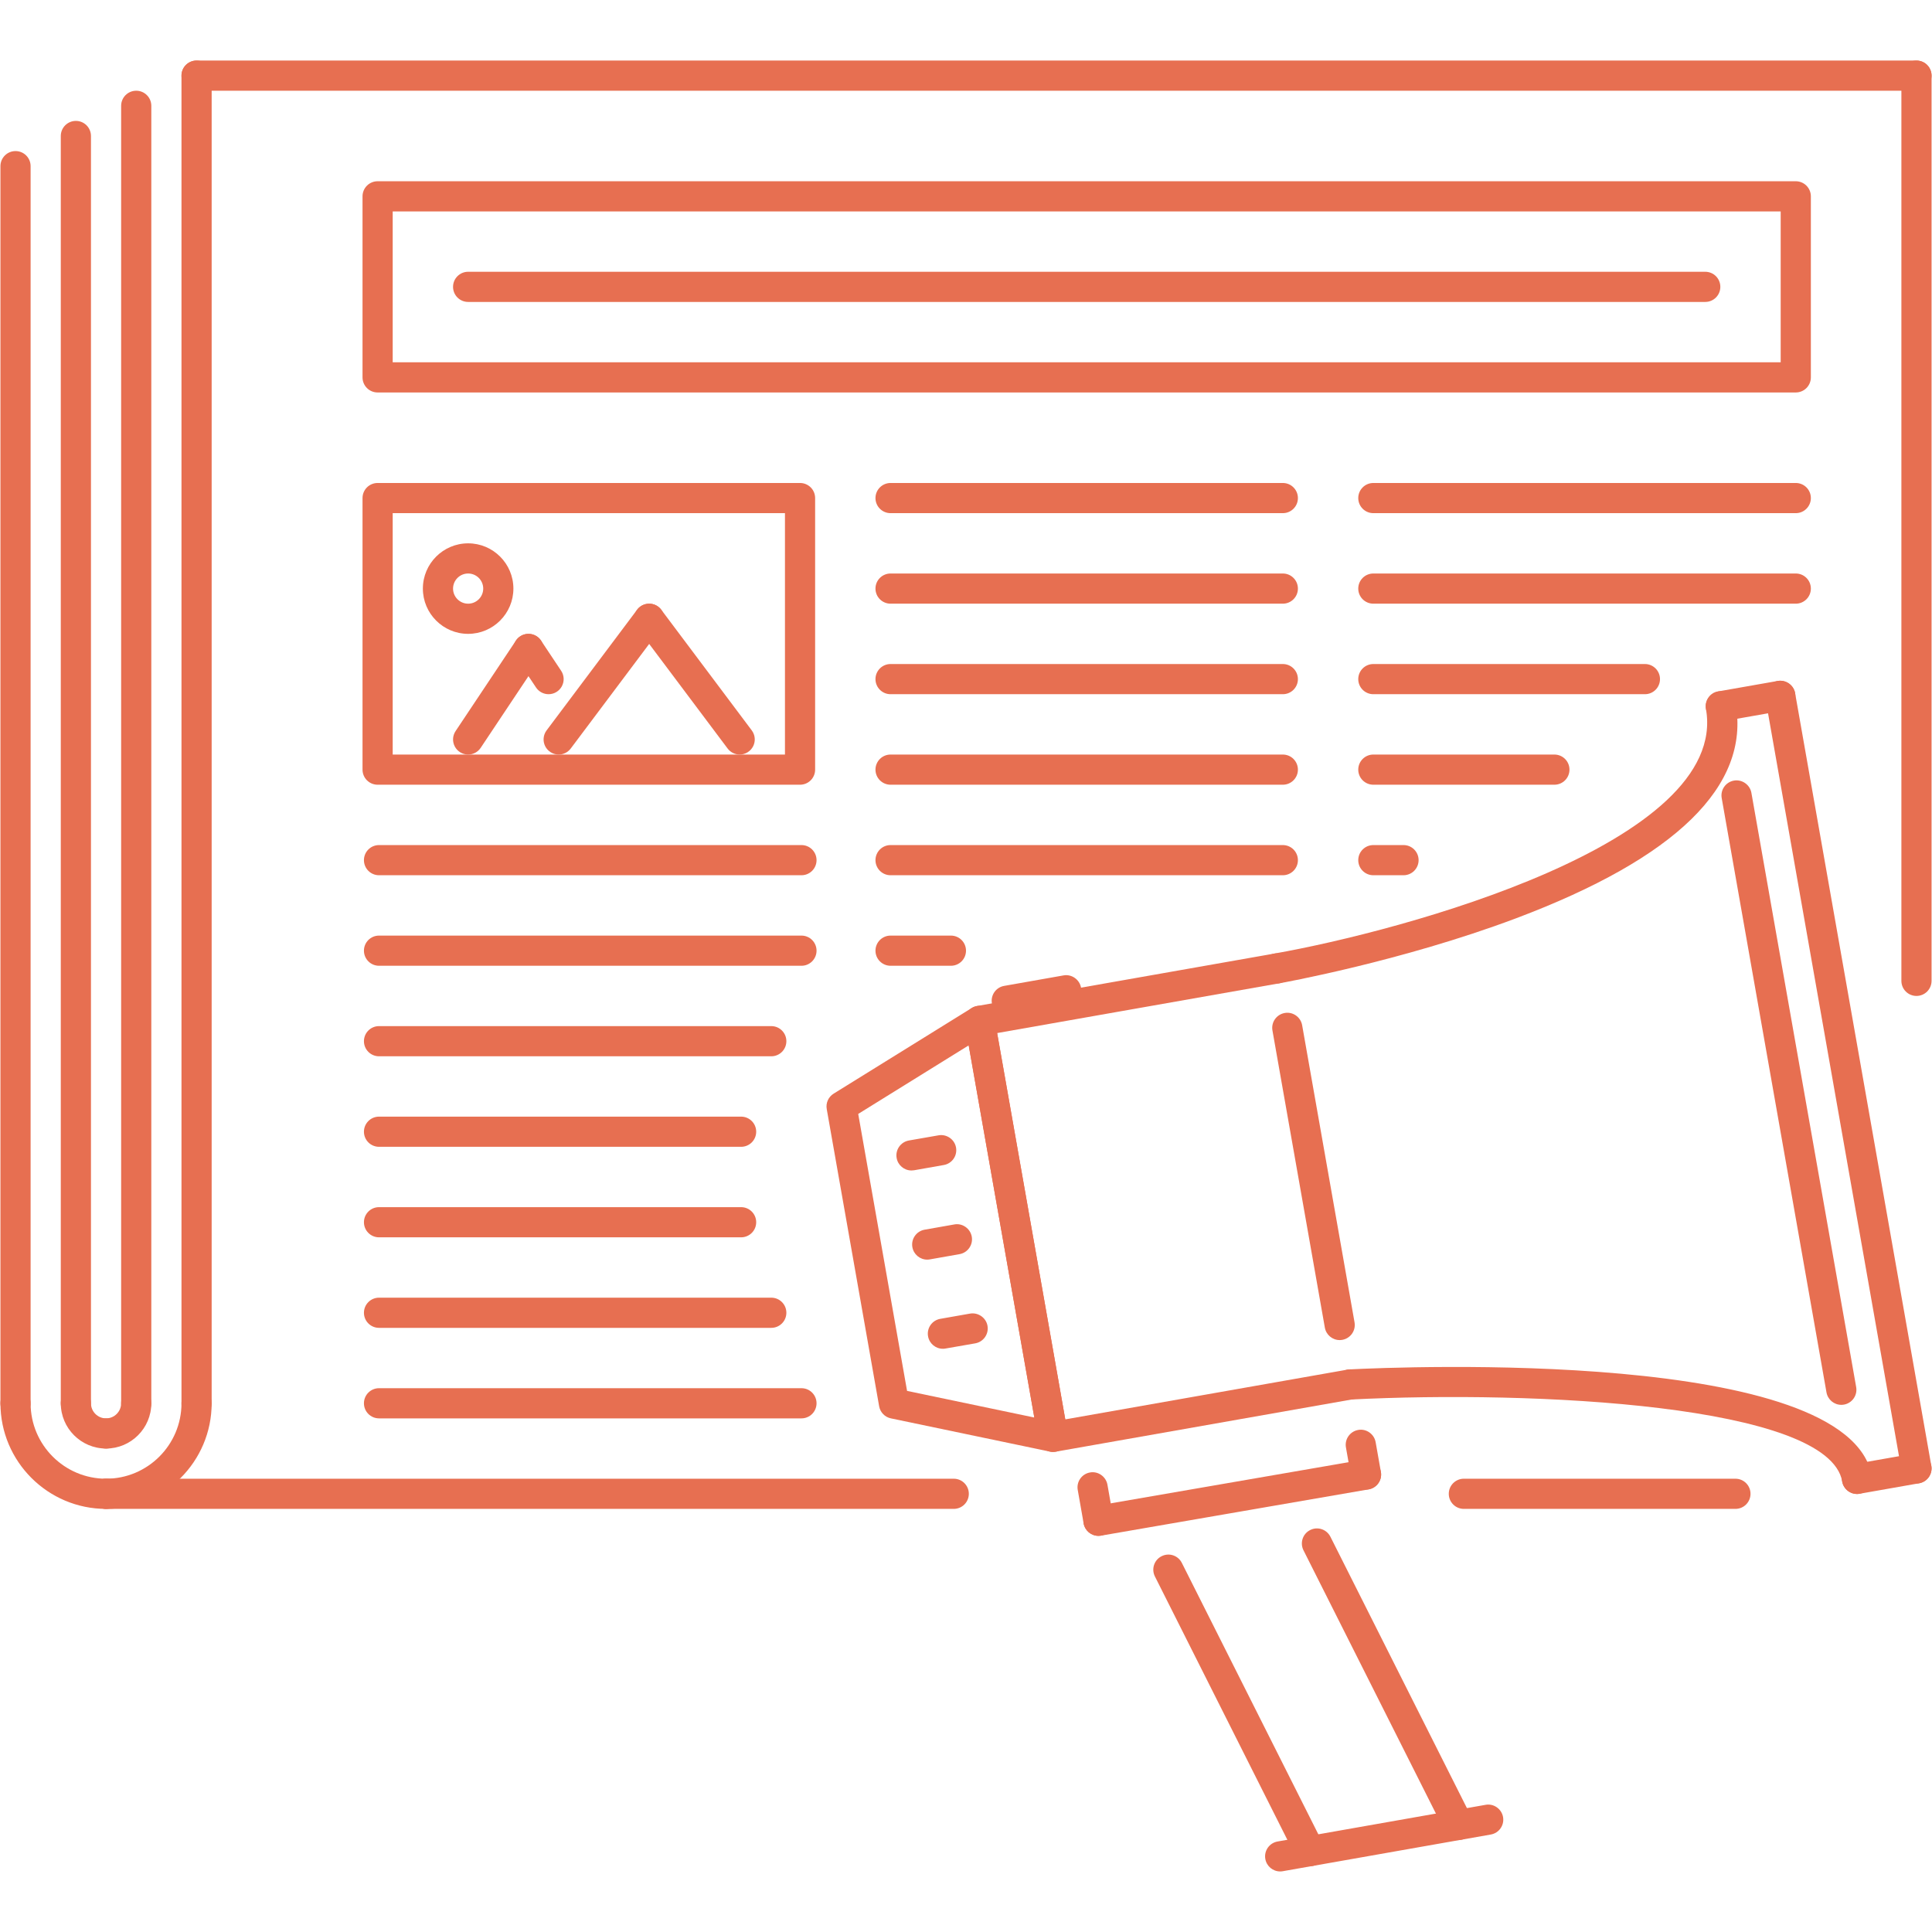
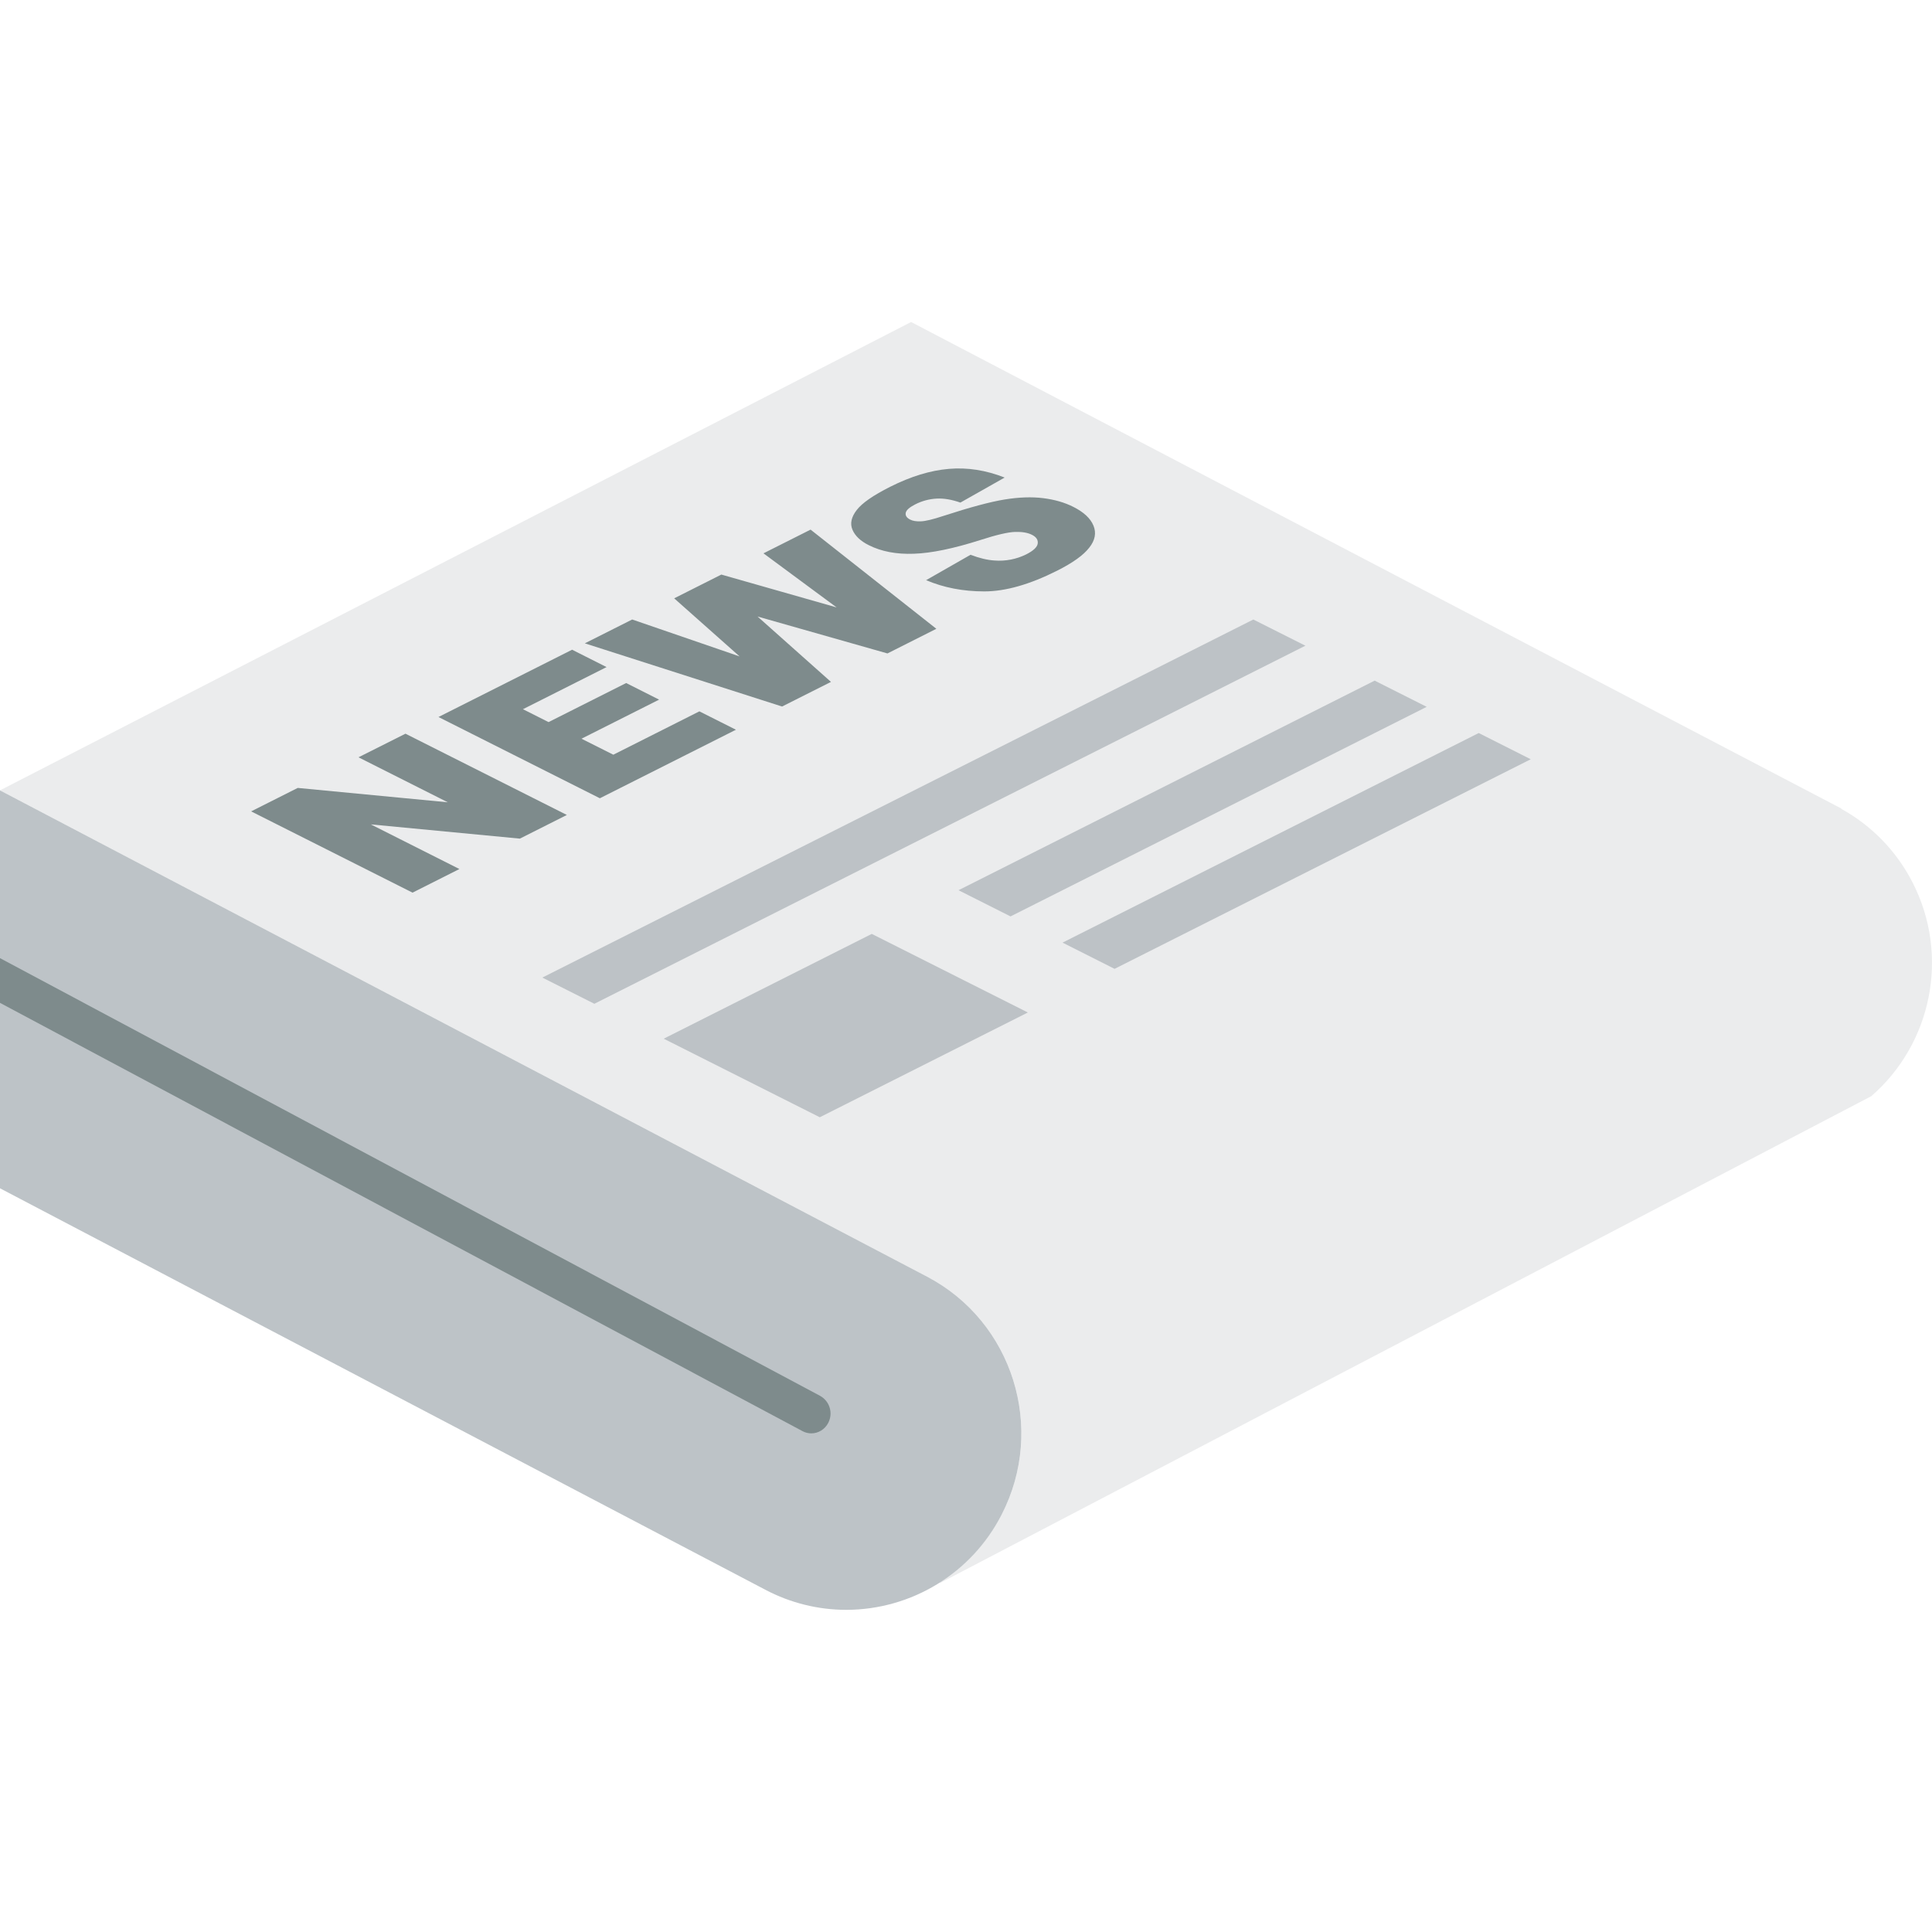
- <svg xmlns="http://www.w3.org/2000/svg" width="800px" height="800px" viewBox="0 0 1024 1024" fill="#e76f51" class="icon" version="1.1">
-   <path d="M975.928 744.598a8.006 8.006 0 0 1-7.856-6.608l-55.538-314.996a7.998 7.998 0 0 1 6.482-9.262c4.216-0.774 8.48 2.124 9.26 6.48l55.54 314.998a8.002 8.002 0 0 1-7.888 9.388zM984.268 791.84a7.99 7.99 0 0 1-7.856-6.606c-7.214-40.824-163.534-48.354-260.38-43.464-4.826 0.218-8.184-3.186-8.386-7.59a7.974 7.974 0 0 1 7.574-8.372c27.098-1.376 264.926-11.34 276.938 56.646a7.992 7.992 0 0 1-6.482 9.26c-0.47 0.094-0.94 0.126-1.408 0.126z" fill="" />
-   <path d="M676.722 521.292a8 8 0 0 1-7.858-6.606 8 8 0 0 1 6.482-9.264c67.906-11.994 241.374-58.66 228.848-129.69a7.998 7.998 0 0 1 6.48-9.262c4.25-0.774 8.496 2.124 9.262 6.48 7.686 43.528-31.5 81.814-116.46 113.792-60.91 22.918-124.708 34.312-125.35 34.422a7.408 7.408 0 0 1-1.404 0.128z" fill="" />
-   <path d="M912.05 382.34a7.992 7.992 0 0 1-7.856-6.614 7.998 7.998 0 0 1 6.48-9.262l31.518-5.544c4.28-0.688 8.512 2.14 9.262 6.498a7.996 7.996 0 0 1-6.482 9.262l-31.516 5.542a8.534 8.534 0 0 1-1.406 0.118z" fill="" />
-   <path d="M1015.754 786.296a8.006 8.006 0 0 1-7.856-6.608l-72.186-409.5a7.996 7.996 0 0 1 6.48-9.262c4.28-0.774 8.496 2.124 9.262 6.482l72.186 409.5a8 8 0 0 1-7.886 9.388z" fill="" />
-   <path d="M984.268 791.84a7.992 7.992 0 0 1-1.374-15.868l31.484-5.542c4.232-0.812 8.48 2.108 9.262 6.48a8 8 0 0 1-6.48 9.262l-31.486 5.542a7.112 7.112 0 0 1-1.406 0.126zM558.12 769.554a8.006 8.006 0 0 1-7.856-6.608l-38.888-220.492a7.912 7.912 0 0 1 1.328-5.966 7.86 7.86 0 0 1 5.154-3.294l157.49-27.77c4.232-0.794 8.48 2.124 9.262 6.482a7.998 7.998 0 0 1-6.482 9.262l-149.62 26.378 36.11 204.75 149.62-26.378c4.28-0.796 8.496 2.124 9.26 6.48a8 8 0 0 1-6.48 9.262l-157.49 27.77c-0.472 0.078-0.94 0.124-1.408 0.124z" fill="" />
-   <path d="M558.134 769.554a7.24 7.24 0 0 1-1.638-0.172l-84.306-17.618a7.96 7.96 0 0 1-6.23-6.436l-27.77-157.49a7.974 7.974 0 0 1 3.656-8.184l73.184-45.384a8.13 8.13 0 0 1 7.482-0.5 7.966 7.966 0 0 1 4.606 5.904l38.888 220.492a7.944 7.944 0 0 1-2.31 7.122 7.934 7.934 0 0 1-5.562 2.266z m-77.37-32.346l67.44 14.104-34.782-197.238-58.552 36.328 25.894 146.806zM710.05 710.27a8.004 8.004 0 0 1-7.856-6.608l-27.77-157.49a8 8 0 0 1 6.48-9.262c4.282-0.796 8.496 2.11 9.262 6.482l27.77 157.49a8 8 0 0 1-7.886 9.388z" fill="" />
-   <path d="M483.092 620.374a7.98 7.98 0 0 1-7.856-6.608 8.016 8.016 0 0 1 6.48-9.278l15.744-2.748c4.28-0.75 8.496 2.124 9.26 6.498a7.974 7.974 0 0 1-6.48 9.244l-15.744 2.782a10.708 10.708 0 0 1-1.404 0.11zM499.74 714.876a7.98 7.98 0 0 1-7.856-6.622 7.974 7.974 0 0 1 6.496-9.246l15.776-2.78c4.278-0.718 8.48 2.154 9.244 6.496a8.014 8.014 0 0 1-6.496 9.278l-15.774 2.748a6.954 6.954 0 0 1-1.39 0.126zM491.432 667.632a8.006 8.006 0 0 1-7.856-6.608 8 8 0 0 1 6.48-9.262l15.744-2.78c4.216-0.812 8.482 2.11 9.26 6.48a8 8 0 0 1-6.48 9.262l-15.744 2.782c-0.466 0.08-0.936 0.126-1.404 0.126zM533.6 538.41a7.994 7.994 0 0 1-1.376-15.868l31.486-5.56c4.216-0.774 8.48 2.124 9.262 6.48a7.998 7.998 0 0 1-6.482 9.262l-31.484 5.56c-0.468 0.08-0.938 0.126-1.406 0.126zM773.038 975.242a7.982 7.982 0 0 1-7.138-4.406l-75.028-149.148c-1.984-3.954-0.406-8.762 3.544-10.73 3.904-2 8.73-0.422 10.73 3.544l75.028 149.15c1.984 3.952 0.406 8.762-3.544 10.73a7.8 7.8 0 0 1-3.592 0.86zM694.292 989.14a7.98 7.98 0 0 1-7.136-4.404l-75.03-149.182c-1.982-3.952-0.404-8.762 3.546-10.728 3.92-2 8.73-0.438 10.728 3.544l75.03 149.182c1.982 3.952 0.406 8.762-3.546 10.728a7.764 7.764 0 0 1-3.592 0.86z" fill="" />
-   <path d="M678.502 991.906a7.992 7.992 0 0 1-7.856-6.608 7.992 7.992 0 0 1 6.48-9.262l110.264-19.444c4.246-0.796 8.48 2.108 9.26 6.48a8 8 0 0 1-6.48 9.262l-110.262 19.446a6.964 6.964 0 0 1-1.406 0.126zM582.204 814.034a8 8 0 0 1-7.856-6.606l-3.124-17.726a7.992 7.992 0 0 1 6.482-9.262c4.232-0.812 8.48 2.124 9.26 6.482l3.124 17.726a8 8 0 0 1-7.886 9.386z" fill="" />
-   <path d="M582.204 814.034a8.004 8.004 0 0 1-7.872-6.636 8.01 8.01 0 0 1 6.528-9.246l141.81-24.52a8.08 8.08 0 0 1 9.244 6.528 8.01 8.01 0 0 1-6.528 9.246l-141.81 24.52c-0.452 0.06-0.92 0.108-1.372 0.108z" fill="" />
-   <path d="M724.012 789.514a8.004 8.004 0 0 1-7.856-6.608l-2.78-15.742a8 8 0 0 1 6.48-9.262c4.264-0.796 8.496 2.124 9.262 6.482l2.78 15.742a8 8 0 0 1-7.886 9.388zM1015.77 527.868a7.99 7.99 0 0 1-7.996-7.996V40.092c0-4.42 3.576-7.998 7.996-7.998s7.996 3.578 7.996 7.998v479.78a7.99 7.99 0 0 1-7.996 7.996zM104.186 751.766a7.992 7.992 0 0 1-7.996-7.996V40.092a7.994 7.994 0 0 1 7.996-7.998 7.994 7.994 0 0 1 7.998 7.998v703.678a7.992 7.992 0 0 1-7.998 7.996z" fill="" />
-   <path d="M56.208 799.742a7.99 7.99 0 0 1-7.996-7.996 7.992 7.992 0 0 1 7.996-7.996c22.052 0 39.982-17.93 39.982-39.98a7.992 7.992 0 0 1 7.996-7.996 7.992 7.992 0 0 1 7.998 7.996c0 30.858-25.114 55.972-55.976 55.972z" fill="" />
-   <path d="M56.208 799.742c-30.862 0-55.974-25.114-55.974-55.972 0-4.42 3.576-7.996 7.996-7.996s7.996 3.576 7.996 7.996c0 22.05 17.93 39.98 39.982 39.98a7.992 7.992 0 0 1 7.996 7.996 7.988 7.988 0 0 1-7.996 7.996z" fill="" />
-   <path d="M8.23 751.766a7.99 7.99 0 0 1-7.996-7.996V88.068c0-4.42 3.576-7.996 7.996-7.996s7.996 3.576 7.996 7.996v655.702a7.99 7.99 0 0 1-7.996 7.996zM72.202 751.766a7.99 7.99 0 0 1-7.996-7.996V56.084c0-4.42 3.576-7.996 7.996-7.996s7.996 3.576 7.996 7.996v687.686a7.99 7.99 0 0 1-7.996 7.996zM40.216 751.766a7.992 7.992 0 0 1-7.996-7.996V72.076a7.992 7.992 0 0 1 7.996-7.996 7.992 7.992 0 0 1 7.998 7.996v671.694a7.994 7.994 0 0 1-7.998 7.996z" fill="" />
-   <path d="M56.208 767.758c-4.42 0-7.996-3.576-7.996-7.996s3.576-7.996 7.996-7.996a8.012 8.012 0 0 0 7.996-7.996c0-4.42 3.576-7.996 7.996-7.996s7.996 3.576 7.996 7.996c0.002 13.226-10.758 23.988-23.988 23.988z" fill="" />
-   <path d="M56.208 767.758c-13.228 0-23.99-10.762-23.99-23.988a7.992 7.992 0 0 1 7.996-7.996 7.992 7.992 0 0 1 7.998 7.996 8.012 8.012 0 0 0 7.996 7.996c4.42 0 7.996 3.576 7.996 7.996s-3.576 7.996-7.996 7.996zM505.502 799.742H56.208a7.99 7.99 0 0 1-7.996-7.996 7.992 7.992 0 0 1 7.996-7.996h449.294a7.994 7.994 0 0 1 7.998 7.996 7.992 7.992 0 0 1-7.998 7.996zM1015.77 48.088H104.186a7.994 7.994 0 0 1-7.996-7.996 7.994 7.994 0 0 1 7.996-7.998h911.584a7.992 7.992 0 0 1 7.996 7.998 7.992 7.992 0 0 1-7.996 7.996zM951.798 208.014H200.142a7.99 7.99 0 0 1-7.996-7.996V104.062a7.992 7.992 0 0 1 7.996-7.998h751.656a7.992 7.992 0 0 1 7.996 7.998v95.956a7.99 7.99 0 0 1-7.996 7.996z m-743.66-15.992h735.664V112.058H208.138v79.964z" fill="" />
-   <path d="M903.82 160.036H248.12c-4.42 0-7.996-3.576-7.996-7.996s3.576-7.996 7.996-7.996h655.7c4.42 0 7.996 3.576 7.996 7.996s-3.576 7.996-7.996 7.996zM919.812 799.742h-143.934a7.99 7.99 0 0 1-7.996-7.996 7.992 7.992 0 0 1 7.996-7.996h143.934a7.99 7.99 0 0 1 7.996 7.996 7.988 7.988 0 0 1-7.996 7.996zM424.042 415.918h-223.9a7.99 7.99 0 0 1-7.996-7.996v-143.934a7.99 7.99 0 0 1 7.996-7.996H424.04a7.992 7.992 0 0 1 7.996 7.996v143.934a7.99 7.99 0 0 1-7.994 7.996z m-215.904-15.992h207.906v-127.942H208.138v127.942z" fill="" />
-   <path d="M296.1 399.926a8.008 8.008 0 0 1-6.404-12.792l47.978-63.97a8.014 8.014 0 0 1 11.198-1.6 8.006 8.006 0 0 1 1.61 11.19l-47.978 63.97a8 8 0 0 1-6.404 3.202z" fill="" />
-   <path d="M392.054 399.926a7.992 7.992 0 0 1-6.402-3.202l-47.978-63.97a8.004 8.004 0 0 1 1.608-11.19 7.996 7.996 0 0 1 11.198 1.6l47.978 63.97a8.008 8.008 0 0 1-6.404 12.792zM248.122 399.926a7.998 7.998 0 0 1-6.654-12.432l31.986-47.978a8.008 8.008 0 0 1 11.088-2.216 7.998 7.998 0 0 1 2.218 11.088l-31.986 47.978a7.992 7.992 0 0 1-6.652 3.56z" fill="" />
-   <path d="M290.758 367.942a7.994 7.994 0 0 1-6.654-3.56l-10.652-15.994a7.994 7.994 0 0 1 2.218-11.088c3.638-2.454 8.622-1.46 11.088 2.216l10.65 15.994a7.994 7.994 0 0 1-6.65 12.432zM248.122 335.956c-13.228 0-23.99-10.76-23.99-23.988s10.76-23.99 23.99-23.99 23.988 10.762 23.988 23.99-10.76 23.988-23.988 23.988z m0-31.986c-4.404 0-7.996 3.584-7.996 7.996s3.592 7.996 7.996 7.996 7.996-3.584 7.996-7.996-3.592-7.996-7.996-7.996z" fill="" />
-   <path d="M679.924 271.984H472.018c-4.42 0-7.998-3.576-7.998-7.996s3.578-7.996 7.998-7.996h207.906c4.42 0 7.996 3.576 7.996 7.996s-3.576 7.996-7.996 7.996z" fill="" />
-   <path d="M679.924 319.962H472.018c-4.42 0-7.998-3.576-7.998-7.996s3.578-7.996 7.998-7.996h207.906c4.42 0 7.996 3.576 7.996 7.996s-3.576 7.996-7.996 7.996z" fill="" />
-   <path d="M679.924 367.942H472.018c-4.42 0-7.998-3.576-7.998-7.996s3.578-7.998 7.998-7.998h207.906c4.42 0 7.996 3.578 7.996 7.998s-3.576 7.996-7.996 7.996z" fill="" />
-   <path d="M679.924 415.918H472.018c-4.42 0-7.998-3.576-7.998-7.996s3.578-7.996 7.998-7.996h207.906c4.42 0 7.996 3.576 7.996 7.996s-3.576 7.996-7.996 7.996z" fill="" />
-   <path d="M679.924 463.896H472.018c-4.42 0-7.998-3.576-7.998-7.996s3.578-7.996 7.998-7.996h207.906c4.42 0 7.996 3.576 7.996 7.996s-3.576 7.996-7.996 7.996z" fill="" />
-   <path d="M504.004 511.876h-31.986c-4.42 0-7.998-3.576-7.998-7.996s3.578-7.996 7.998-7.996h31.986c4.42 0 7.996 3.576 7.996 7.996s-3.576 7.996-7.996 7.996z" fill="" />
-   <path d="M424.79 463.896H200.892c-4.42 0-7.996-3.576-7.996-7.996s3.576-7.996 7.996-7.996h223.898c4.42 0 7.996 3.576 7.996 7.996s-3.576 7.996-7.996 7.996z" fill="" />
-   <path d="M392.804 655.808h-191.912c-4.42 0-7.996-3.576-7.996-7.996s3.576-7.996 7.996-7.996h191.912c4.42 0 7.996 3.576 7.996 7.996s-3.576 7.996-7.996 7.996z" fill="" />
-   <path d="M408.796 703.788H200.892c-4.42 0-7.996-3.576-7.996-7.996s3.576-7.996 7.996-7.996h207.904c4.42 0 7.996 3.576 7.996 7.996s-3.576 7.996-7.996 7.996z" fill="" />
-   <path d="M424.79 751.766H200.892c-4.42 0-7.996-3.576-7.996-7.996s3.576-7.996 7.996-7.996h223.898c4.42 0 7.996 3.576 7.996 7.996s-3.576 7.996-7.996 7.996z" fill="" />
-   <path d="M424.79 511.876H200.892c-4.42 0-7.996-3.576-7.996-7.996s3.576-7.996 7.996-7.996h223.898c4.42 0 7.996 3.576 7.996 7.996s-3.576 7.996-7.996 7.996z" fill="" />
-   <path d="M408.796 559.854H200.892c-4.42 0-7.996-3.576-7.996-7.996s3.576-7.998 7.996-7.998h207.904c4.42 0 7.996 3.578 7.996 7.998s-3.576 7.996-7.996 7.996z" fill="" />
-   <path d="M392.804 607.832h-191.912a7.992 7.992 0 0 1-7.996-7.996 7.992 7.992 0 0 1 7.996-7.998h191.912a7.992 7.992 0 0 1 7.996 7.998 7.992 7.992 0 0 1-7.996 7.996z" fill="" />
-   <path d="M951.798 271.984H727.902c-4.422 0-7.998-3.576-7.998-7.996s3.576-7.996 7.998-7.996h223.896c4.42 0 7.996 3.576 7.996 7.996s-3.576 7.996-7.996 7.996z" fill="" />
-   <path d="M951.798 319.962H727.902c-4.422 0-7.998-3.576-7.998-7.996s3.576-7.996 7.998-7.996h223.896c4.42 0 7.996 3.576 7.996 7.996s-3.576 7.996-7.996 7.996z" fill="" />
-   <path d="M871.836 367.942h-143.934c-4.422 0-7.998-3.576-7.998-7.996s3.576-7.998 7.998-7.998h143.934c4.42 0 7.996 3.578 7.996 7.998s-3.576 7.996-7.996 7.996z" fill="" />
-   <path d="M823.858 415.918h-95.956c-4.422 0-7.998-3.576-7.998-7.996s3.576-7.996 7.998-7.996h95.956c4.42 0 7.996 3.576 7.996 7.996s-3.576 7.996-7.996 7.996z" fill="" />
-   <path d="M743.894 463.896h-15.992c-4.422 0-7.998-3.576-7.998-7.996s3.576-7.996 7.998-7.996h15.992c4.42 0 7.996 3.576 7.996 7.996s-3.576 7.996-7.996 7.996z" fill="" />
+ <svg xmlns="http://www.w3.org/2000/svg" width="800px" height="800px" viewBox="0 -16.5 99 99">
+   <path fill="#EBECED" d="M97.99 28.692a8.952 8.952 0 0 0-3.641-3.746l.016-.01L46.687 0 .004 23.998l.149.084 47.351 24.836c4.395 2.305 6.104 7.766 3.82 12.197a8.967 8.967 0 0 1-3.117 3.426l-.062.081-.041.03 47.781-24.979c3.08-2.666 4.06-7.197 2.105-10.981z" />
+   <path fill="#BDC3C7" d="M47.504 48.918L0 24.001v20.39l39.235 20.58a8.88 8.88 0 0 0 4.127 1.021 8.954 8.954 0 0 0 7.962-4.875c2.283-4.433.574-9.894-3.82-12.199z" />
+   <path fill="#7E8B8C" d="M18.37 22.306l4.574 2.305-7.688-.736-2.387 1.202 8.27 4.164 2.402-1.21-4.539-2.287 7.637.729 2.408-1.213-8.27-4.164-2.407 1.21zm13.058-.133l-1.631-.82 3.977-2.002-1.688-.851-3.977 2.002-1.312-.661 4.285-2.158-1.766-.89-6.848 3.448 8.27 4.164 6.973-3.512-1.873-.942-4.41 2.222zm7.694-10.319l3.748 2.771-5.906-1.683-2.418 1.218 3.352 2.976-5.503-1.892-2.427 1.222 10.107 3.238 2.506-1.262-3.762-3.35 6.656 1.892 2.506-1.263-6.445-5.082-2.414 1.215zm16.91-1.419c-.154-.373-.496-.692-1.027-.959-.45-.229-.969-.377-1.553-.45-.586-.073-1.242-.05-1.974.069-.73.119-1.772.398-3.13.84-.545.181-.934.273-1.162.279-.229.01-.409-.02-.541-.086-.182-.091-.259-.205-.234-.345.025-.14.187-.284.482-.435a2.722 2.722 0 0 1 1.104-.299c.373-.019.778.051 1.215.205l2.269-1.283c-.963-.379-1.917-.527-2.862-.445-.949.081-1.951.388-3.008.92-.862.434-1.433.829-1.71 1.188-.277.357-.352.694-.22 1.008.132.314.409.58.835.793.646.326 1.419.474 2.316.44.896-.03 2.029-.265 3.401-.702.834-.269 1.431-.408 1.787-.416.356-.011.646.039.856.146.228.113.324.264.299.449-.024.185-.223.369-.586.554a3.116 3.116 0 0 1-1.631.315c-.369-.023-.774-.121-1.225-.293l-2.277 1.301c.904.385 1.899.576 2.981.576 1.082 0 2.328-.354 3.733-1.062.802-.403 1.349-.796 1.644-1.178.302-.378.372-.757.218-1.13z" />
+   <path fill="#BDC2C6" d="M64.223 15.245L27.79 33.593l2.666 1.343 36.435-18.349-2.668-1.342zM34.01 36.725l7.998 4.026 10.662-5.369-7.998-4.027-10.662 5.37zm17.772-6.266L73.107 19.72l-2.666-1.343-21.325 10.74 2.666 1.342zm23.991-9.397l-21.326 10.74 2.666 1.344 21.326-10.74-2.666-1.344z" />
+   <path fill="#7E8B8C" d="M42.028 55.029L0 32.597v2.292l41.123 21.946a.956.956 0 0 0 .451.114c.354 0 .697-.2.873-.549a1.034 1.034 0 0 0-.419-1.371z" />
</svg>
